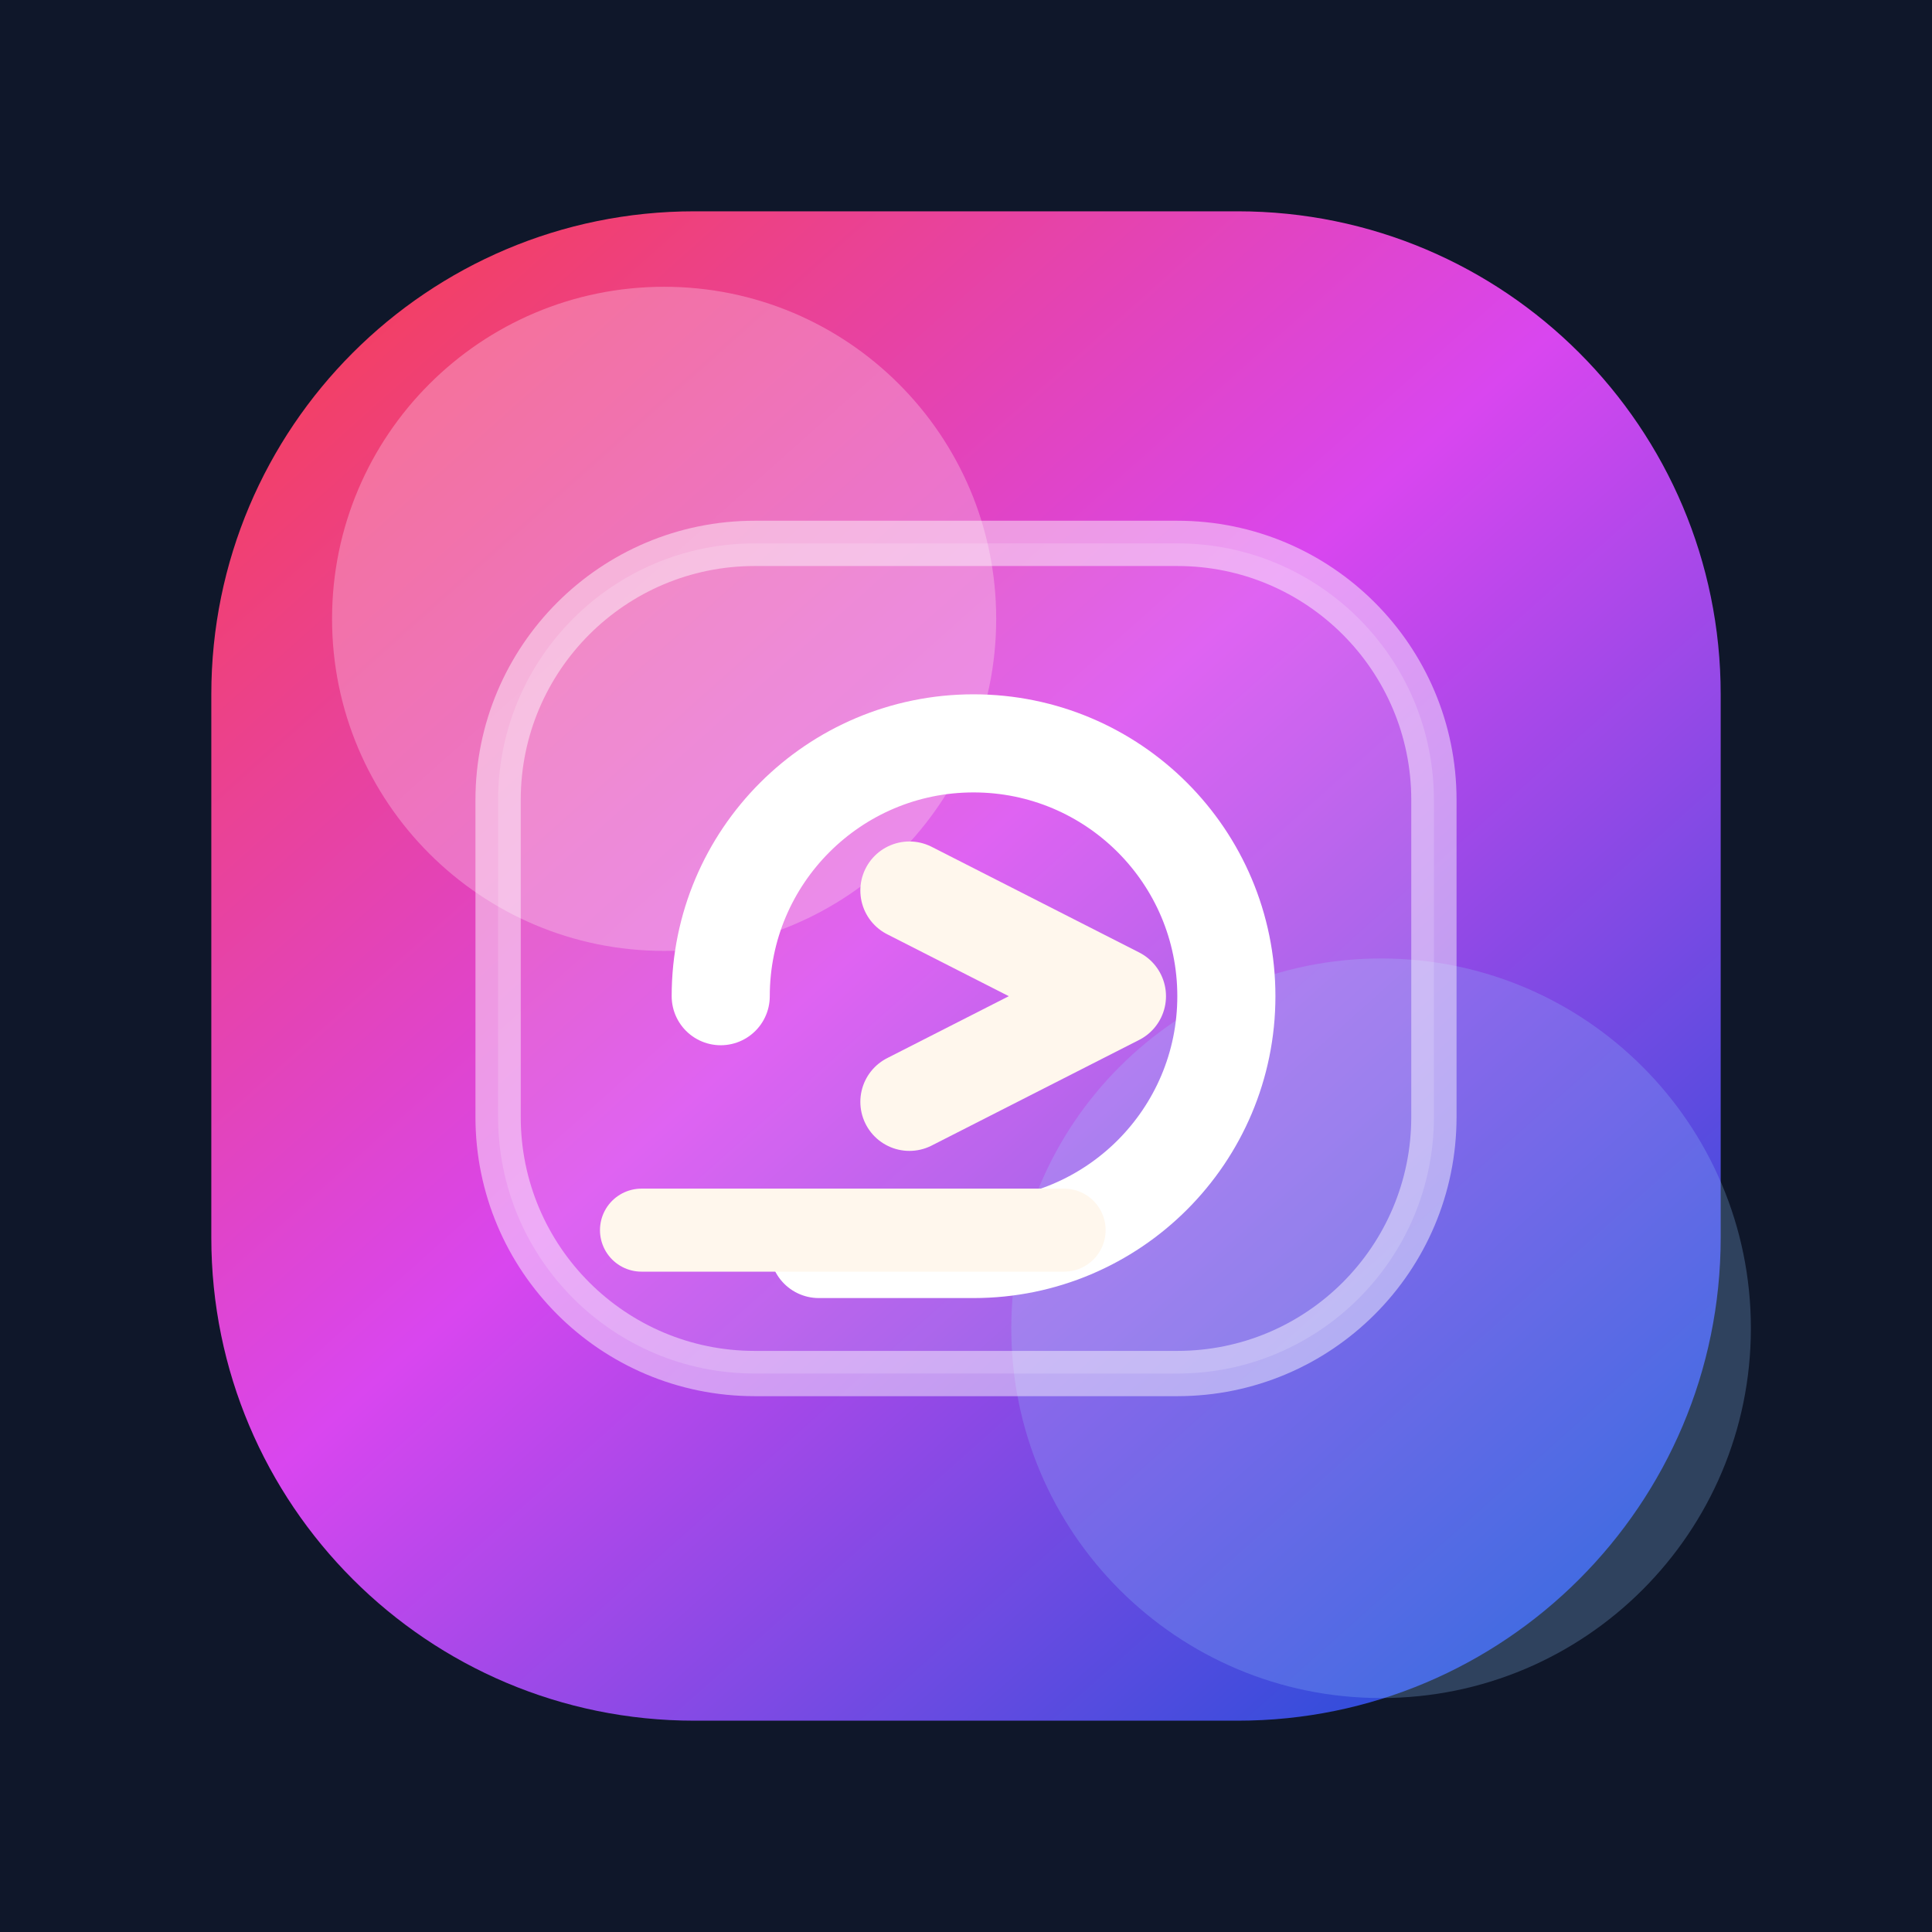
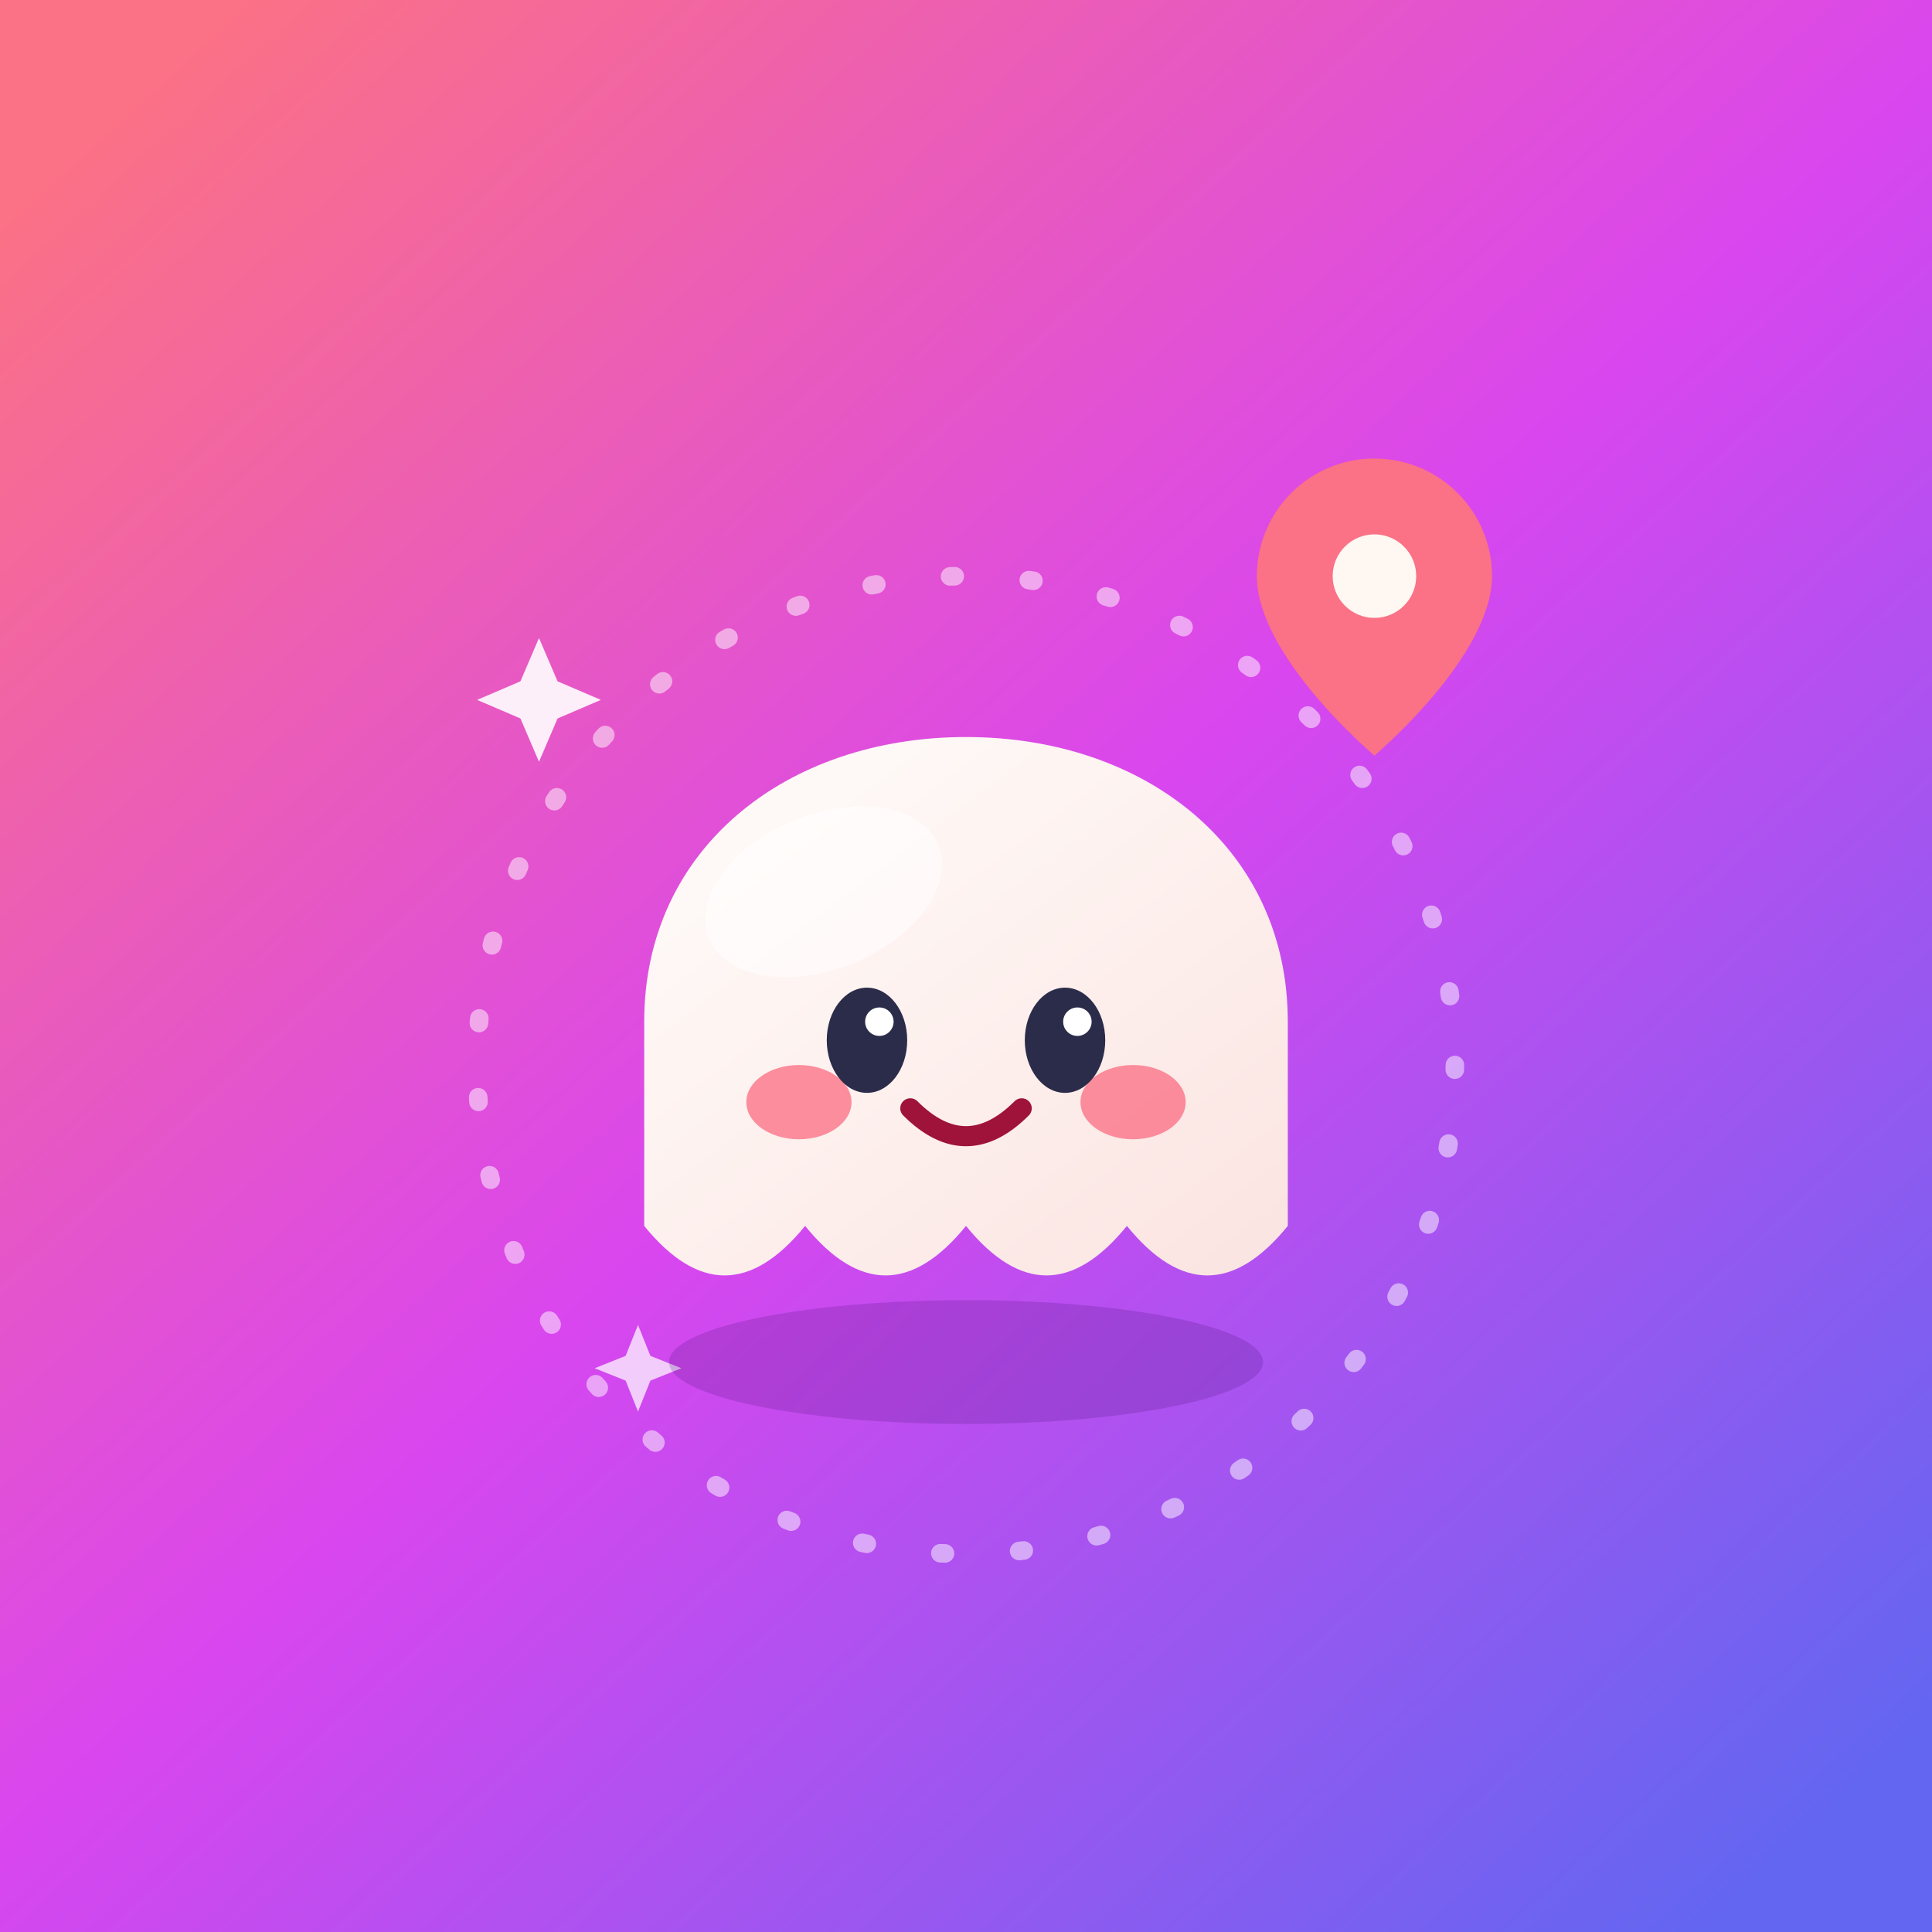
<svg xmlns="http://www.w3.org/2000/svg" width="512" height="512" viewBox="0 0 512 512" fill="none">
-   <rect width="512" height="512" fill="#0F172A" />
-   <rect x="56" y="56" width="400" height="400" rx="128" fill="url(#bg)" />
-   <circle cx="176" cy="164" r="88" fill="#FBCFE8" fill-opacity="0.35" />
-   <circle cx="366" cy="352" r="98" fill="#93C5FD" fill-opacity="0.25" />
-   <rect x="132" y="144" width="248" height="220" rx="68" fill="rgba(255,255,255,0.16)" stroke="rgba(255,255,255,0.46)" stroke-width="12" />
-   <path d="M191 264C191 226.997 220.997 197 258 197C295.003 197 325 226.997 325 264C325 301.003 295.003 331 258 331H217" stroke="white" stroke-width="26" stroke-linecap="round" />
-   <path d="M241 236L296 264L241 292" stroke="#FFF7ED" stroke-width="26" stroke-linecap="round" stroke-linejoin="round" />
-   <path d="M170 326H282" stroke="#FFF7ED" stroke-width="22" stroke-linecap="round" />
  <defs>
-     <linearGradient id="bg" x1="96" y1="72" x2="424" y2="440" gradientUnits="userSpaceOnUse">
-       <stop stop-color="#F43F5E" />
-       <stop offset="0.45" stop-color="#D946EF" />
-       <stop offset="1" stop-color="#1D4ED8" />
+     <linearGradient id="bg" x1="40" y1="20" x2="472" y2="492" gradientUnits="userSpaceOnUse">
+       <stop stop-color="#FB7185" />
+       <stop offset="0.5" stop-color="#D946EF" />
+       <stop offset="1" stop-color="#6366F1" />
+     </linearGradient>
+     <linearGradient id="jelly" x1="160" y1="180" x2="320" y2="392" gradientUnits="userSpaceOnUse">
+       <stop stop-color="#FFFDFB" />
+       <stop offset="1" stop-color="#FBE3E0" />
    </linearGradient>
  </defs>
+   <rect width="512" height="512" fill="url(#bg)" />
+   <g transform="translate(256 256) scale(0.82) translate(-256 -256)">
+     <circle cx="256" cy="288" r="158" stroke="#FFFFFF" stroke-opacity="0.5" stroke-width="6" stroke-dasharray="1.5 24" stroke-linecap="round" fill="none" />
+     <path d="M118 150 l6 14 14 6 -14 6 -6 14 -6 -14 -14 -6 14 -6 z" fill="#FFFFFF" fill-opacity="0.9" />
+     <path d="M150 372 l4 10 10 4 -10 4 -4 10 -4 -10 -10 -4 10 -4 z" fill="#FFFFFF" fill-opacity="0.72" />
+     <ellipse cx="256" cy="384" rx="96" ry="20" fill="#3B0764" fill-opacity="0.18" />
+     <path d="M152 274       C152 218 198 182 256 182       C314 182 360 218 360 274       L360 340       Q334 372 308 340       Q282 372 256 340       Q230 372 204 340       Q178 372 152 340       Z" fill="url(#jelly)" />
+     <ellipse cx="210" cy="232" rx="40" ry="25" fill="#FFFFFF" fill-opacity="0.55" transform="rotate(-22 210 232)" />
+     <ellipse cx="202" cy="300" rx="17" ry="12" fill="#FB7185" fill-opacity="0.78" />
+     <ellipse cx="310" cy="300" rx="17" ry="12" fill="#FB7185" fill-opacity="0.78" />
+     <ellipse cx="224" cy="280" rx="13" ry="17" fill="#2B2B4A" />
+     <ellipse cx="288" cy="280" rx="13" ry="17" fill="#2B2B4A" />
+     <circle cx="228" cy="274" r="4.6" fill="#FFFFFF" />
+     <circle cx="292" cy="274" r="4.6" fill="#FFFFFF" />
+     <path d="M238 302 Q256 320 274 302" stroke="#9F1239" stroke-width="6.5" stroke-linecap="round" fill="none" />
+     <ellipse cx="388" cy="170" rx="15" ry="6" fill="#3B0764" fill-opacity="0.2" />
+     <path d="M388 92 C367 92 350 109 350 130 C350 156 388 188 388 188 C388 188 426 156 426 130 C426 109 409 92 388 92 Z" fill="#FB7185" />
+     <circle cx="388" cy="130" r="13.5" fill="#FFF8F2" />
+   </g>
</svg>
